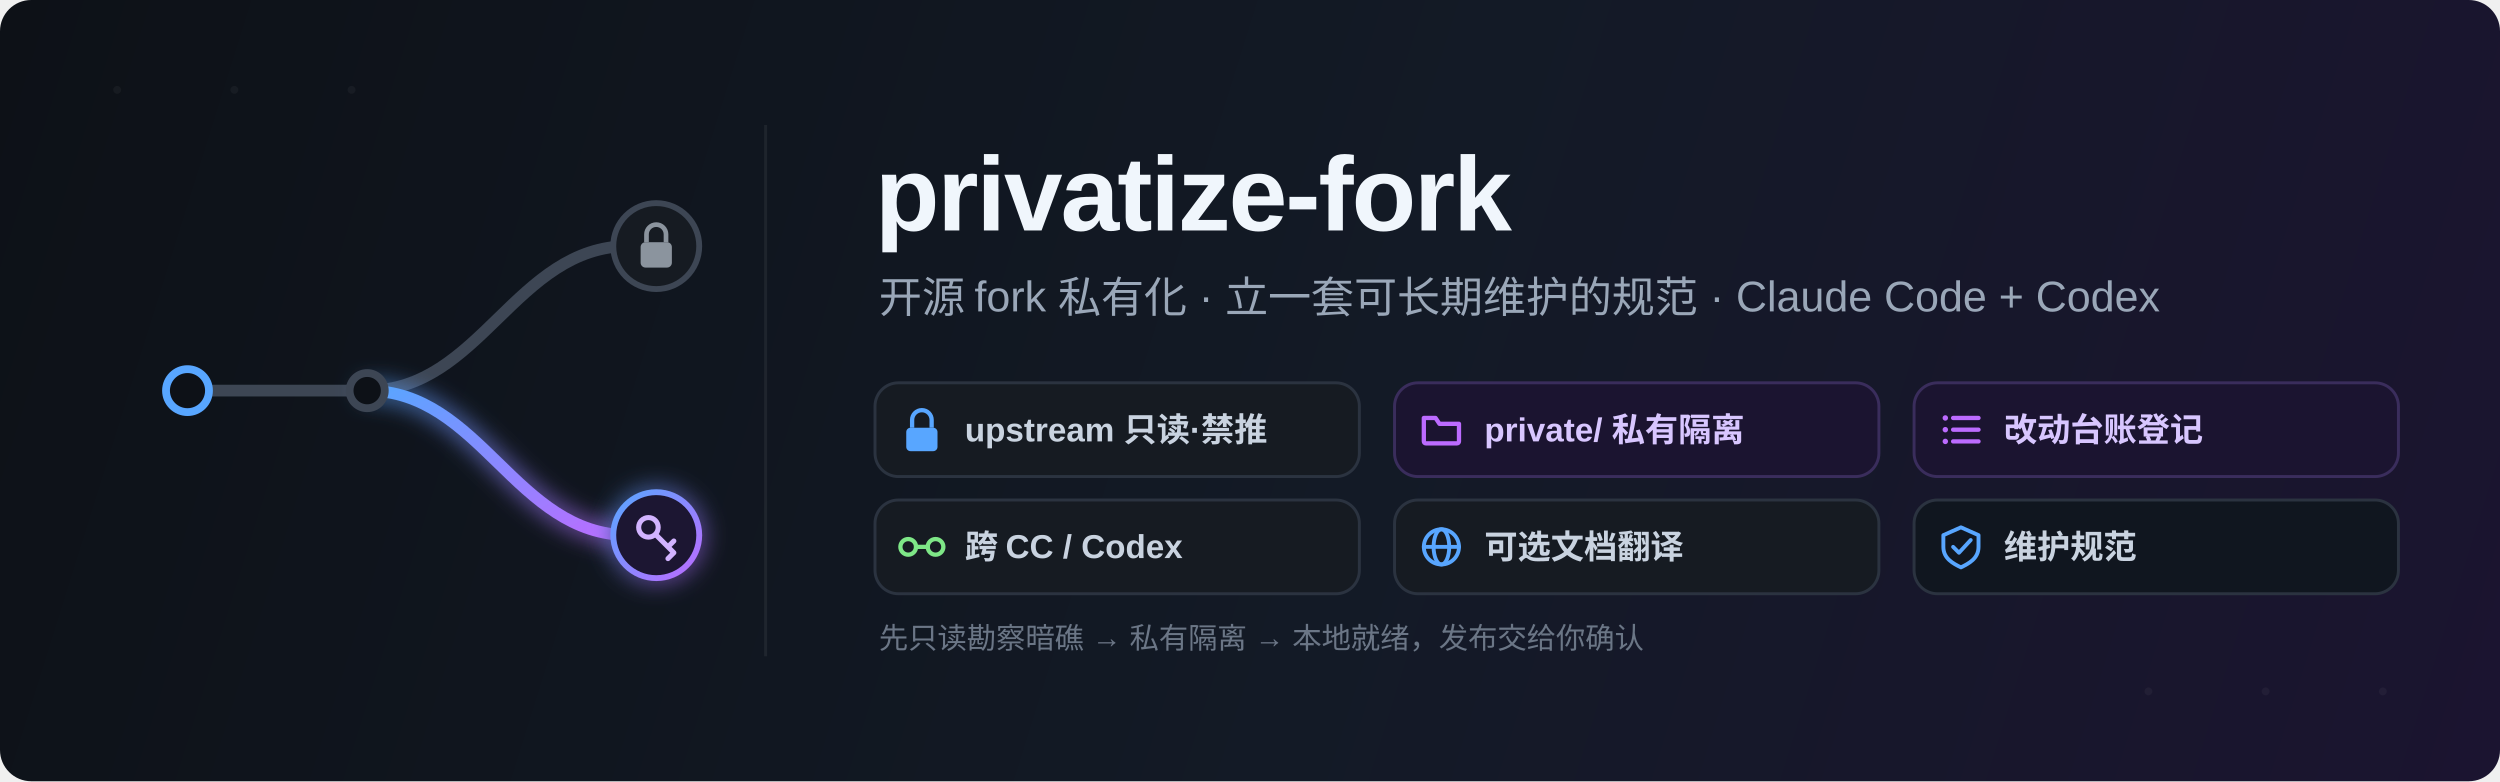
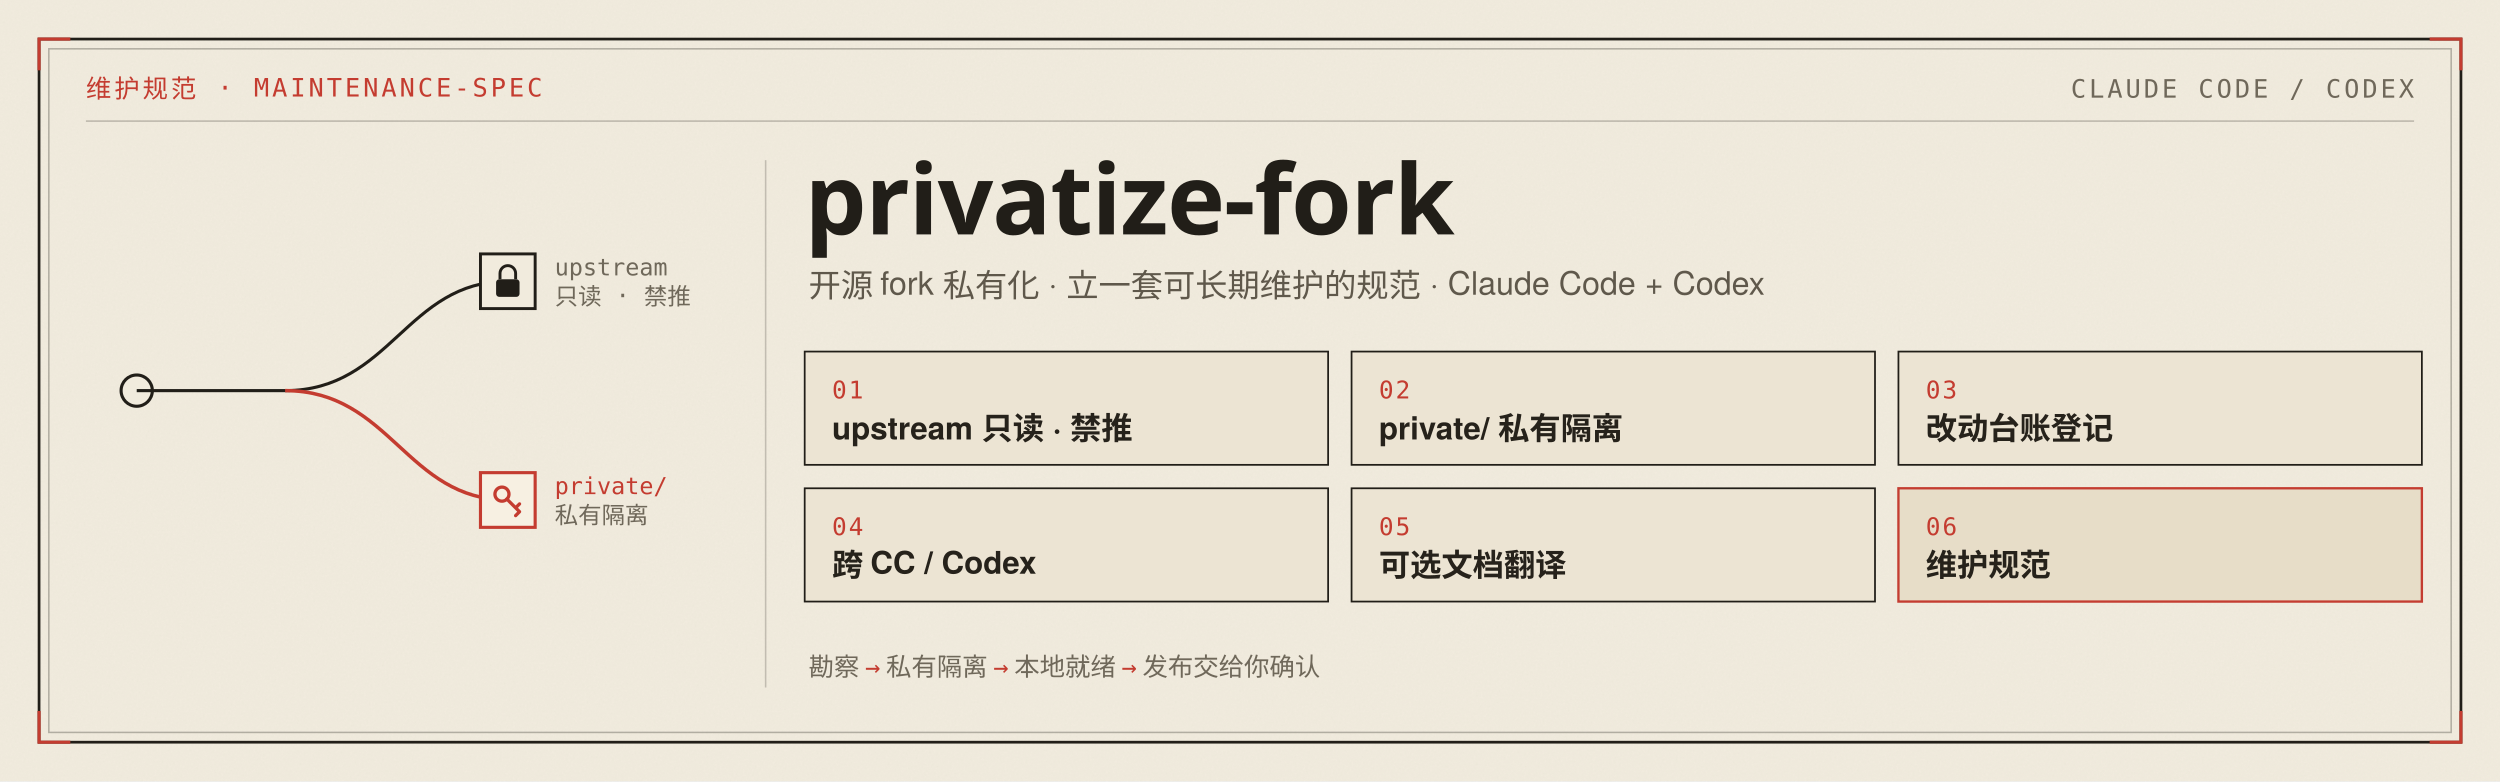
- <svg xmlns="http://www.w3.org/2000/svg" width="1280" height="400" viewBox="0 0 1280 400" fill="none" font-family="'SF Pro Display','Helvetica Neue',Arial,sans-serif">
+ <svg xmlns="http://www.w3.org/2000/svg" width="1280" height="400" viewBox="0 0 1280 400" fill="none">
  <defs>
-     <linearGradient id="bg" x1="0" y1="0" x2="1280" y2="400" gradientUnits="userSpaceOnUse">
-       <stop offset="0" stop-color="#0d1117" />
-       <stop offset="0.55" stop-color="#131a26" />
-       <stop offset="1" stop-color="#1b1430" />
-     </linearGradient>
-     <linearGradient id="accent" x1="0" y1="0" x2="1" y2="1">
-       <stop offset="0" stop-color="#58a6ff" />
-       <stop offset="1" stop-color="#bc6bff" />
-     </linearGradient>
-     <filter id="glow" x="-60%" y="-60%" width="220%" height="220%">
-       <feGaussianBlur stdDeviation="6" result="b" />
-       <feMerge>
-         <feMergeNode in="b" />
-         <feMergeNode in="SourceGraphic" />
-       </feMerge>
+     <filter id="grain" x="0" y="0" width="100%" height="100%">
+       <feTurbulence type="fractalNoise" baseFrequency="0.85" numOctaves="2" stitchTiles="stitch" />
+       <feColorMatrix type="saturate" values="0" />
+       <feComponentTransfer>
+         <feFuncA type="linear" slope="0.05" intercept="0" />
+       </feComponentTransfer>
    </filter>
+     <style>
+       .mono { font-family: 'Menlo','SFMono-Regular',monospace; }
+       .disp { font-family: 'Futura','Avenir Next',sans-serif; }
+       .body { font-family: 'Avenir Next','Helvetica Neue',sans-serif; }
+     </style>
  </defs>
-   <rect width="1280" height="400" rx="16" fill="url(#bg)" />
-   <g fill="#ffffff" opacity="0.04">
-     <circle cx="60" cy="46" r="2" />
-     <circle cx="120" cy="46" r="2" />
-     <circle cx="180" cy="46" r="2" />
-     <circle cx="1160" cy="354" r="2" />
-     <circle cx="1220" cy="354" r="2" />
-     <circle cx="1100" cy="354" r="2" />
+   <rect width="1280" height="400" fill="#f1ebdd" />
+   <rect width="1280" height="400" fill="#000000" filter="url(#grain)" />
+   <rect x="20" y="20" width="1240" height="360" fill="none" stroke="#211e18" stroke-width="1.4" />
+   <rect x="25" y="25" width="1230" height="350" fill="none" stroke="#211e18" stroke-opacity="0.3" stroke-width="0.8" />
+   <g stroke="#c43c30" stroke-width="1.6" fill="none">
+     <path d="M20 36 V20 H36" />
+     <path d="M1244 20 H1260 V36" />
+     <path d="M20 364 V380 H36" />
+     <path d="M1244 380 H1260 V364" />
  </g>
-   <line x1="392" y1="64" x2="392" y2="336" stroke="#ffffff" stroke-opacity="0.06" stroke-width="1.5" />
-   <g transform="translate(96,200)">
-     <line x1="0" y1="0" x2="92" y2="0" stroke="#3d4654" stroke-width="6" stroke-linecap="round" />
-     <path d="M92 0 C 150 0 168 -74 226 -74" stroke="#3d4654" stroke-width="6" fill="none" stroke-linecap="round" />
-     <path d="M92 0 C 150 0 168 74 226 74" stroke="url(#accent)" stroke-width="6" fill="none" stroke-linecap="round" filter="url(#glow)" />
-     <circle cx="0" cy="0" r="11" fill="#0d1117" stroke="#58a6ff" stroke-width="4" />
-     <circle cx="92" cy="0" r="9" fill="#0d1117" stroke="#3d4654" stroke-width="4" />
-     <circle cx="240" cy="-74" r="22" fill="#161b22" stroke="#3d4654" stroke-width="3" />
-     <g transform="translate(240,-74)">
-       <rect x="-8" y="-2" width="16" height="13" rx="2.5" fill="#8b949e" />
-       <path d="M-5 -2 v-4 a5 5 0 0 1 10 0 v4" stroke="#8b949e" stroke-width="2.4" fill="none" />
+   <text x="44" y="50" class="mono" font-size="13" letter-spacing="1.5" fill="#c43c30">维护规范 · MAINTENANCE-SPEC</text>
+   <text x="1236" y="50" class="mono" font-size="13" letter-spacing="1.5" fill="#6f685a" text-anchor="end">CLAUDE CODE / CODEX</text>
+   <line x1="44" y1="62" x2="1236" y2="62" stroke="#211e18" stroke-opacity="0.25" stroke-width="0.8" />
+   <line x1="392" y1="82" x2="392" y2="352" stroke="#211e18" stroke-opacity="0.22" stroke-width="0.8" />
+   <g transform="translate(70,200)">
+     <circle cx="0" cy="0" r="8" fill="#f1ebdd" stroke="#211e18" stroke-width="1.6" />
+     <line x1="0" y1="0" x2="76" y2="0" stroke="#211e18" stroke-width="1.6" />
+     <path d="M76 0 C 130 0 138 -56 190 -56" fill="none" stroke="#211e18" stroke-width="1.6" />
+     <path d="M76 0 C 130 0 138 56 190 56" fill="none" stroke="#c43c30" stroke-width="1.8" />
+     <rect x="176" y="-70" width="28" height="28" fill="#f1ebdd" stroke="#211e18" stroke-width="1.5" />
+     <g transform="translate(190,-56)">
+       <rect x="-6" y="-1" width="12" height="9" rx="1.6" fill="#211e18" />
+       <path d="M-4 -1 v-3 a4 4 0 0 1 8 0 v3" fill="none" stroke="#211e18" stroke-width="1.5" />
    </g>
-     <circle cx="240" cy="74" r="22" fill="#1b1430" stroke="url(#accent)" stroke-width="3" filter="url(#glow)" />
-     <g transform="translate(240,74)" stroke="#d2b3ff" stroke-width="2.6" fill="none" stroke-linecap="round">
-       <circle cx="-4" cy="-4" r="5" />
-       <path d="M0 0 L9 9 M6 6 l3 -3 M9 9 l-3 3" />
+     <text x="214" y="-59" class="mono" font-size="12" fill="#6f685a">upstream</text>
+     <text x="214" y="-44" class="mono" font-size="12" fill="#6f685a">只读 · 禁推</text>
+     <rect x="176" y="42" width="28" height="28" fill="#f7f0e2" stroke="#c43c30" stroke-width="1.6" />
+     <g transform="translate(190,56)" fill="none" stroke="#c43c30" stroke-width="1.7" stroke-linecap="round">
+       <circle cx="-3" cy="-3" r="3.6" />
+       <path d="M-0.5 -0.5 L6 6 M4 4 l2 -2 M6 6 l-2 2" />
+     </g>
+     <text x="214" y="53" class="mono" font-size="12" fill="#c43c30">private/</text>
+     <text x="214" y="68" class="mono" font-size="12" fill="#6f685a">私有隔离</text>
+   </g>
+   <text x="412" y="120" class="disp" font-size="50" font-weight="600" fill="#211e18" letter-spacing="-0.5">privatize-fork</text>
+   <text x="414" y="152" class="body" font-size="16.5" fill="#5f584b">开源 fork 私有化 · 立一套可长期维护的规范 · Claude Code + Codex</text>
+   <g>
+     <g transform="translate(412,180)">
+       <rect width="268" height="58" fill="#ece4d3" stroke="#211e18" stroke-width="0.9" />
+       <text x="14" y="24" class="mono" font-size="12.5" letter-spacing="1" fill="#c43c30">01</text>
+       <text x="14" y="45" class="body" font-size="16" font-weight="600" fill="#26221b">upstream 只读 · 禁推</text>
+     </g>
+     <g transform="translate(692,180)">
+       <rect width="268" height="58" fill="#ece4d3" stroke="#211e18" stroke-width="0.9" />
+       <text x="14" y="24" class="mono" font-size="12.5" letter-spacing="1" fill="#c43c30">02</text>
+       <text x="14" y="45" class="body" font-size="16" font-weight="600" fill="#26221b">private/ 私有隔离</text>
+     </g>
+     <g transform="translate(972,180)">
+       <rect width="268" height="58" fill="#ece4d3" stroke="#211e18" stroke-width="0.9" />
+       <text x="14" y="24" class="mono" font-size="12.5" letter-spacing="1" fill="#c43c30">03</text>
+       <text x="14" y="45" class="body" font-size="16" font-weight="600" fill="#26221b">改动台账登记</text>
+     </g>
+     <g transform="translate(412,250)">
+       <rect width="268" height="58" fill="#ece4d3" stroke="#211e18" stroke-width="0.9" />
+       <text x="14" y="24" class="mono" font-size="12.5" letter-spacing="1" fill="#c43c30">04</text>
+       <text x="14" y="45" class="body" font-size="16" font-weight="600" fill="#26221b">跨 CC / Codex</text>
+     </g>
+     <g transform="translate(692,250)">
+       <rect width="268" height="58" fill="#ece4d3" stroke="#211e18" stroke-width="0.9" />
+       <text x="14" y="24" class="mono" font-size="12.5" letter-spacing="1" fill="#c43c30">05</text>
+       <text x="14" y="45" class="body" font-size="16" font-weight="600" fill="#26221b">可选文档翻译</text>
+     </g>
+     <g transform="translate(972,250)">
+       <rect width="268" height="58" fill="#e7ddc8" stroke="#c43c30" stroke-width="1.2" />
+       <text x="14" y="24" class="mono" font-size="12.5" letter-spacing="1" fill="#c43c30">06</text>
+       <text x="14" y="45" class="body" font-size="16" font-weight="700" fill="#26221b">维护规范</text>
    </g>
  </g>
-   <text x="448" y="118" font-size="54" font-weight="700" fill="#f0f6fc" letter-spacing="-1">privatize-fork</text>
-   <text x="450" y="160" font-size="22" font-weight="500" fill="#9aa7b8">开源 fork 私有化 · 立一套可长期维护的规范 · Claude Code + Codex</text>
-   <g font-size="17" font-weight="600">
-     <g transform="translate(448,196)">
-       <rect width="248" height="48" rx="12" fill="#161b22" stroke="#2b3340" stroke-width="1.5" />
-       <g transform="translate(24,24)">
-         <rect x="-8" y="-1" width="16" height="12" rx="2.2" fill="#58a6ff" />
-         <path d="M-5 -1 v-4 a5 5 0 0 1 10 0 v4" stroke="#58a6ff" stroke-width="2.2" fill="none" />
-       </g>
-       <text x="46" y="30" fill="#c9d3e0">upstream 只读·禁推</text>
-     </g>
-     <g transform="translate(714,196)">
-       <rect width="248" height="48" rx="12" fill="#1b1430" stroke="#3a2d5c" stroke-width="1.5" />
-       <g transform="translate(24,24)" fill="none" stroke="#bc6bff" stroke-width="2.2" stroke-linejoin="round">
-         <path d="M-9 -6 h6 l2 3 h10 v9 a1 1 0 0 1 -1 1 h-16 a1 1 0 0 1 -1 -1 z" />
-       </g>
-       <text x="46" y="30" fill="#d8c6ff">private/ 私有隔离</text>
-     </g>
-     <g transform="translate(980,196)">
-       <rect width="248" height="48" rx="12" fill="#1b1430" stroke="#3a2d5c" stroke-width="1.5" />
-       <g transform="translate(24,24)" stroke="#bc6bff" stroke-width="2.2" stroke-linecap="round">
-         <circle cx="-8" cy="-6" r="1.4" fill="#bc6bff" stroke="none" />
-         <line x1="-4" y1="-6" x2="9" y2="-6" />
-         <circle cx="-8" cy="0" r="1.4" fill="#bc6bff" stroke="none" />
-         <line x1="-4" y1="0" x2="9" y2="0" />
-         <circle cx="-8" cy="6" r="1.4" fill="#bc6bff" stroke="none" />
-         <line x1="-4" y1="6" x2="9" y2="6" />
-       </g>
-       <text x="46" y="30" fill="#d8c6ff">改动台账登记</text>
-     </g>
-     <g transform="translate(448,256)">
-       <rect width="248" height="48" rx="12" fill="#161b22" stroke="#2b3340" stroke-width="1.5" />
-       <g transform="translate(24,24)" fill="none" stroke="#7ee787" stroke-width="2.2" stroke-linecap="round">
-         <circle cx="-7" cy="0" r="4" />
-         <circle cx="7" cy="0" r="4" />
-         <line x1="-3" y1="0" x2="3" y2="0" />
-       </g>
-       <text x="46" y="30" fill="#c9d3e0">跨 CC / Codex</text>
-     </g>
-     <g transform="translate(714,256)">
-       <rect width="248" height="48" rx="12" fill="#161b22" stroke="#2b3340" stroke-width="1.5" />
-       <g transform="translate(24,24)" fill="none" stroke="#58a6ff" stroke-width="2" stroke-linecap="round">
-         <circle cx="0" cy="0" r="9" />
-         <ellipse cx="0" cy="0" rx="4" ry="9" />
-         <line x1="-9" y1="0" x2="9" y2="0" />
-       </g>
-       <text x="46" y="30" fill="#c9d3e0">可选文档翻译</text>
-     </g>
-     <g transform="translate(980,256)">
-       <rect width="248" height="48" rx="12" fill="#10161f" stroke="#2b3340" stroke-width="1.5" />
-       <g transform="translate(24,24)" fill="none" stroke="#58a6ff" stroke-width="2" stroke-linejoin="round" stroke-linecap="round">
-         <path d="M0 -10 l9 4 v6 c0 6 -5 8.5 -9 10.5 c-4 -2 -9 -4.5 -9 -10.5 v-6 z" />
-         <path d="M-4 0 l3 3 l6 -6.5" />
-       </g>
-       <text x="46" y="30" fill="#c9d3e0">维护规范</text>
-     </g>
-   </g>
-   <text x="450" y="332" font-size="15" font-weight="500" fill="#6b7686">先只读勘察暗礁 → 私有隔离 → 本地就绪，发布交给你确认</text>
+   <text x="414" y="346" class="mono" font-size="13" fill="#6f685a">勘察 <tspan fill="#c43c30">→</tspan> 私有隔离 <tspan fill="#c43c30">→</tspan> 本地就绪 <tspan fill="#c43c30">→</tspan> 发布交给你确认</text>
</svg>
